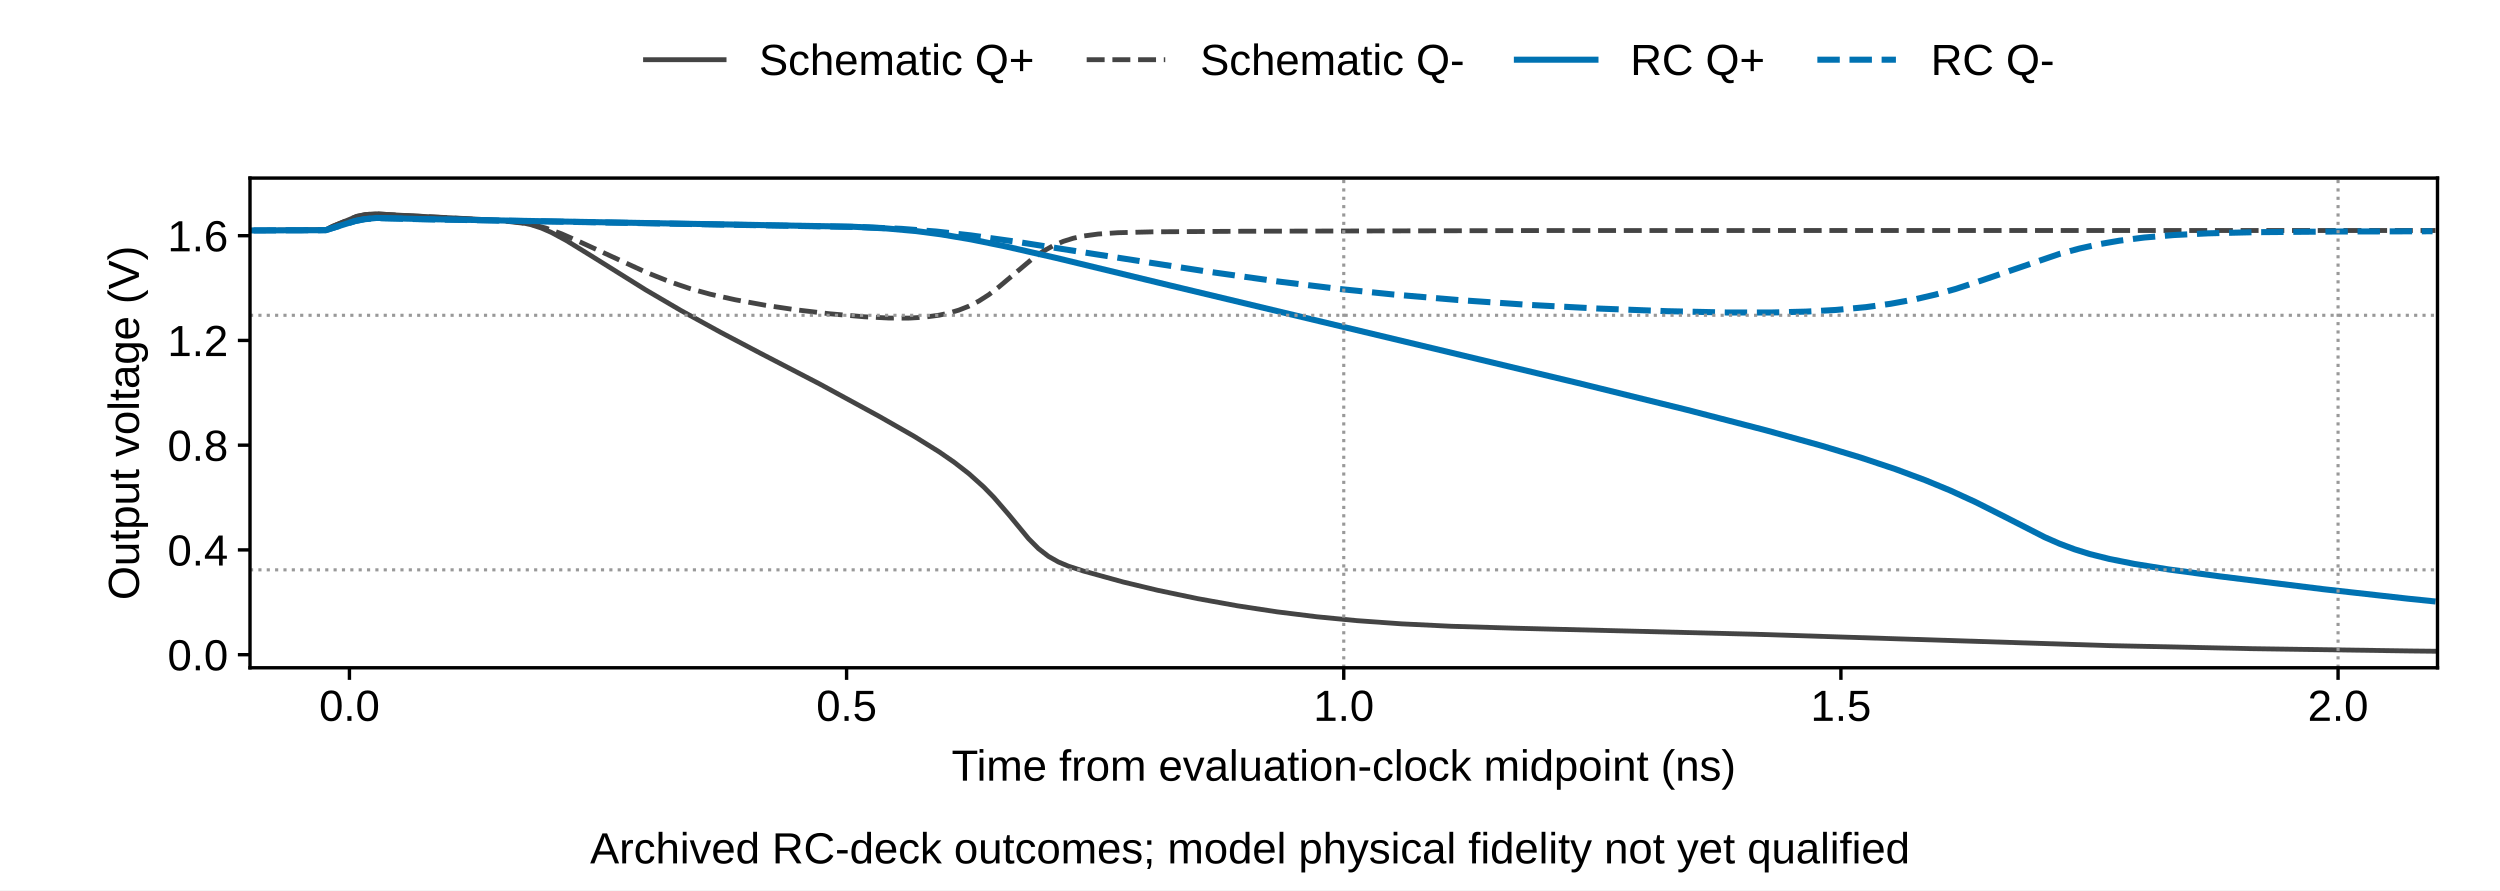
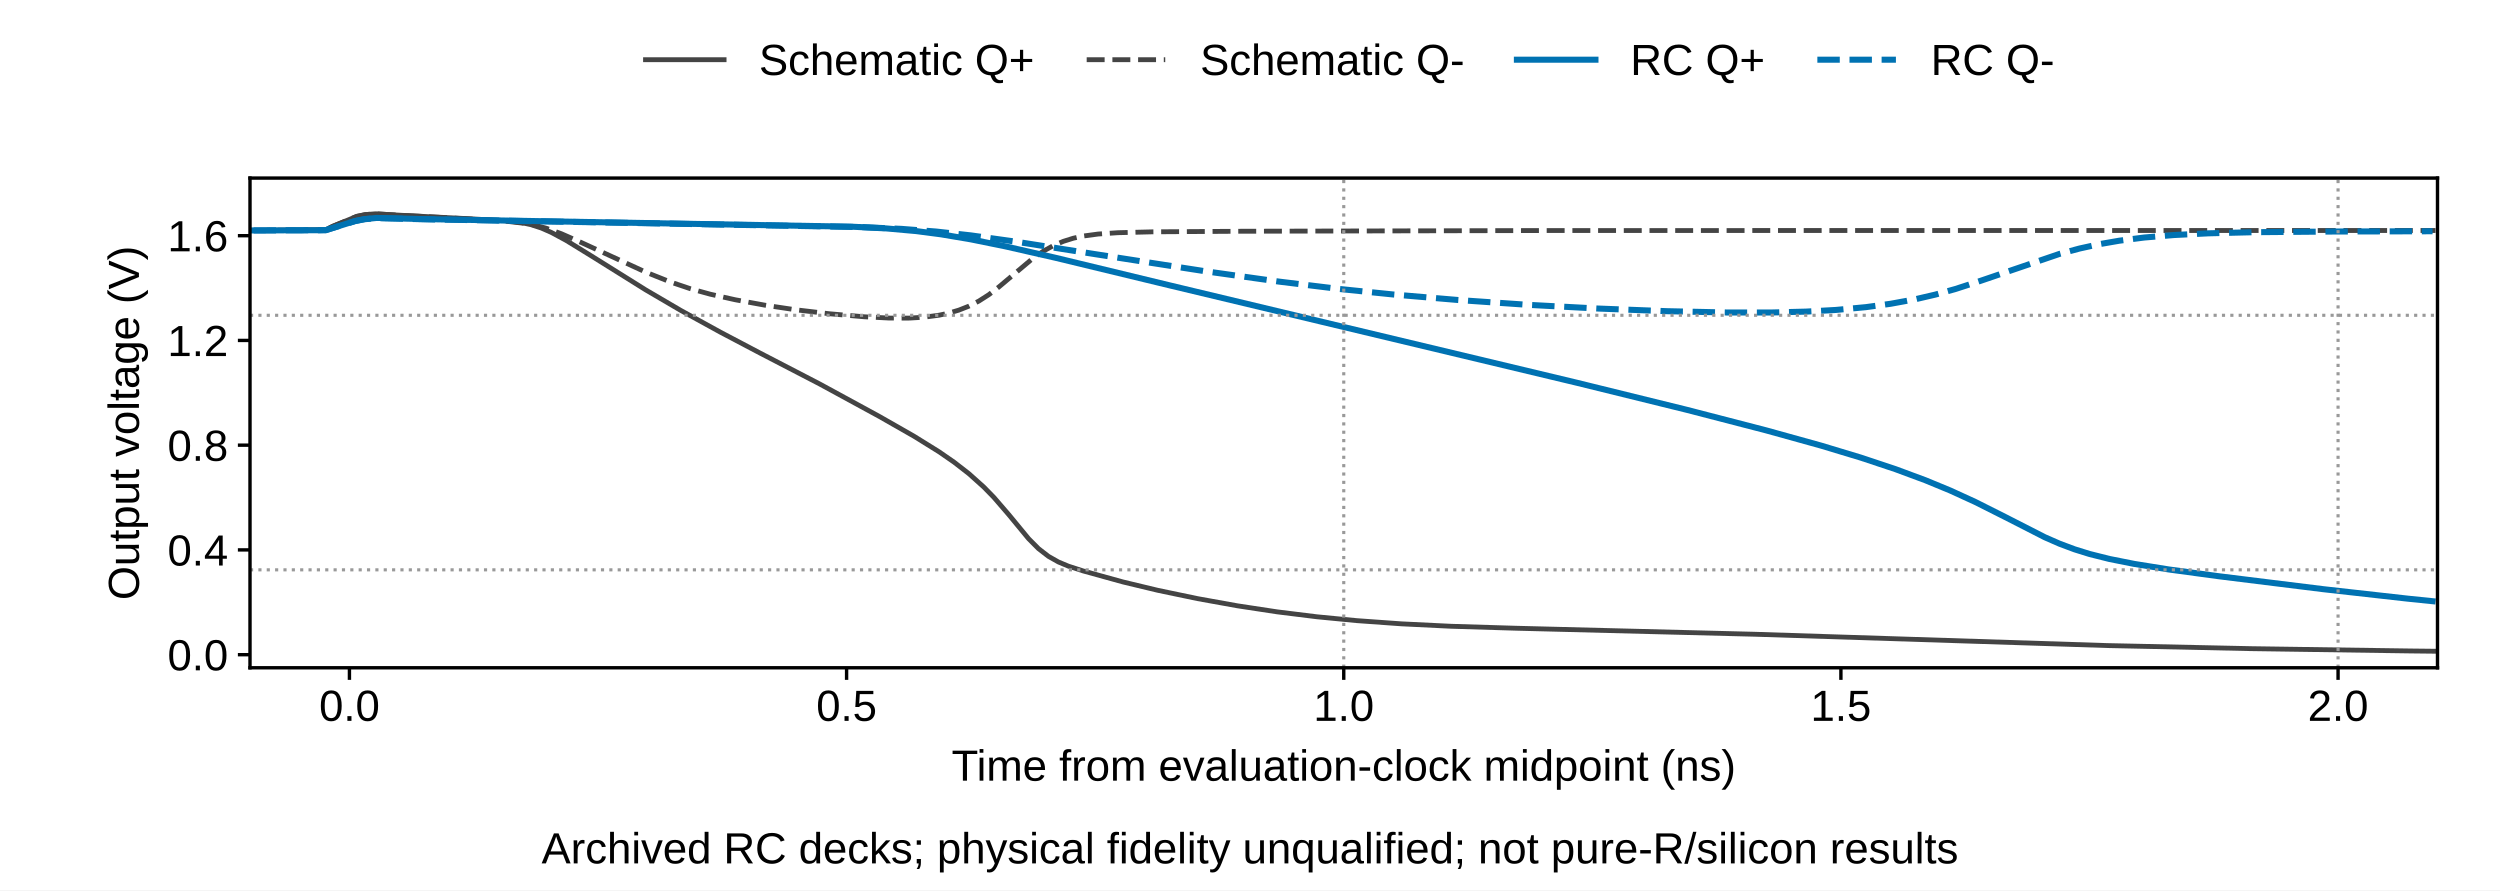
<svg xmlns="http://www.w3.org/2000/svg" xmlns:xlink="http://www.w3.org/1999/xlink" width="515.52pt" height="183.6pt" viewBox="0 0 515.52 183.6" version="1.1">
  <defs>
    <style type="text/css">*{stroke-linejoin: round; stroke-linecap: butt}</style>
  </defs>
  <g id="figure_1">
    <g id="patch_1">
      <path d="M 0 183.6  L 515.52 183.6  L 515.52 0  L 0 0  z " style="fill: #ffffff" />
    </g>
    <g id="axes_1">
      <g id="patch_2">
        <path d="M 51.552 137.7  L 502.632 137.7  L 502.632 36.72  L 51.552 36.72  z " style="fill: #ffffff" />
      </g>
      <g id="matplotlib.axis_1">
        <g id="xtick_1">
          <g id="line2d_1">
            <defs>
              <path id="m169f136b70" d="M 0 0  L 0 2.5  " style="stroke: #000000; stroke-width: 0.7" />
            </defs>
            <g>
              <use xlink:href="#m169f136b70" x="72.056" y="137.7" style="stroke: #000000; stroke-width: 0.7" />
            </g>
          </g>
          <g id="text_1">
            <text style="font-size: 9px; font-family: 'Arial'; text-anchor: middle" x="72.056" y="148.642" transform="rotate(-0 72.05564 148.642)">0.0</text>
          </g>
        </g>
        <g id="xtick_2">
          <g id="line2d_2">
            <g>
              <use xlink:href="#m169f136b70" x="174.574" y="137.7" style="stroke: #000000; stroke-width: 0.7" />
            </g>
          </g>
          <g id="text_2">
            <text style="font-size: 9px; font-family: 'Arial'; text-anchor: middle" x="174.574" y="148.642" transform="rotate(-0 174.5738 148.642)">0.5</text>
          </g>
        </g>
        <g id="xtick_3">
          <g id="line2d_3">
            <g>
              <use xlink:href="#m169f136b70" x="277.092" y="137.7" style="stroke: #000000; stroke-width: 0.7" />
            </g>
          </g>
          <g id="text_3">
            <text style="font-size: 9px; font-family: 'Arial'; text-anchor: middle" x="277.092" y="148.642" transform="rotate(-0 277.092 148.642)">1.0</text>
          </g>
        </g>
        <g id="xtick_4">
          <g id="line2d_4">
            <g>
              <use xlink:href="#m169f136b70" x="379.61" y="137.7" style="stroke: #000000; stroke-width: 0.7" />
            </g>
          </g>
          <g id="text_4">
            <text style="font-size: 9px; font-family: 'Arial'; text-anchor: middle" x="379.61" y="148.642" transform="rotate(-0 379.6102 148.642)">1.5</text>
          </g>
        </g>
        <g id="xtick_5">
          <g id="line2d_5">
            <g>
              <use xlink:href="#m169f136b70" x="482.128" y="137.7" style="stroke: #000000; stroke-width: 0.7" />
            </g>
          </g>
          <g id="text_5">
            <text style="font-size: 9px; font-family: 'Arial'; text-anchor: middle" x="482.128" y="148.642" transform="rotate(-0 482.1284 148.642)">2.0</text>
          </g>
        </g>
        <g id="text_6">
          <text style="font-size: 9px; font-family: 'Arial'; text-anchor: middle" x="277.092" y="160.982" transform="rotate(-0 277.092 160.9825)">Time from evaluation-clock midpoint (ns)</text>
        </g>
      </g>
      <g id="matplotlib.axis_2">
        <g id="ytick_1">
          <g id="line2d_6">
            <defs>
              <path id="m5eb681ece0" d="M 0 0  L -2.5 0  " style="stroke: #000000; stroke-width: 0.7" />
            </defs>
            <g>
              <use xlink:href="#m5eb681ece0" x="51.552" y="135" style="stroke: #000000; stroke-width: 0.7" />
            </g>
          </g>
          <g id="text_7">
            <text style="font-size: 9px; font-family: 'Arial'; text-anchor: end" x="47.052" y="138.221" transform="rotate(-0 47.052 138.221)">0.0</text>
          </g>
        </g>
        <g id="ytick_2">
          <g id="line2d_7">
            <g>
              <use xlink:href="#m5eb681ece0" x="51.552" y="113.4" style="stroke: #000000; stroke-width: 0.7" />
            </g>
          </g>
          <g id="text_8">
            <text style="font-size: 9px; font-family: 'Arial'; text-anchor: end" x="47.052" y="116.621" transform="rotate(-0 47.052 116.621)">0.4</text>
          </g>
        </g>
        <g id="ytick_3">
          <g id="line2d_8">
            <g>
              <use xlink:href="#m5eb681ece0" x="51.552" y="91.8" style="stroke: #000000; stroke-width: 0.7" />
            </g>
          </g>
          <g id="text_9">
            <text style="font-size: 9px; font-family: 'Arial'; text-anchor: end" x="47.052" y="95.021" transform="rotate(-0 47.052 95.02102)">0.8</text>
          </g>
        </g>
        <g id="ytick_4">
          <g id="line2d_9">
            <g>
              <use xlink:href="#m5eb681ece0" x="51.552" y="70.2" style="stroke: #000000; stroke-width: 0.7" />
            </g>
          </g>
          <g id="text_10">
            <text style="font-size: 9px; font-family: 'Arial'; text-anchor: end" x="47.052" y="73.421" transform="rotate(-0 47.052 73.42102)">1.2</text>
          </g>
        </g>
        <g id="ytick_5">
          <g id="line2d_10">
            <g>
              <use xlink:href="#m5eb681ece0" x="51.552" y="48.6" style="stroke: #000000; stroke-width: 0.7" />
            </g>
          </g>
          <g id="text_11">
            <text style="font-size: 9px; font-family: 'Arial'; text-anchor: end" x="47.052" y="51.821" transform="rotate(-0 47.052 51.82102)">1.6</text>
          </g>
        </g>
        <g id="text_12">
          <text style="font-size: 9px; font-family: 'Arial'; text-anchor: middle" x="28.648" y="87.21" transform="rotate(-90 28.64778 87.21)">Output voltage (V)</text>
        </g>
      </g>
      <g id="line2d_11">
        <path d="M 51.999 47.52  L 67.113 47.412  L 68.587 46.676  L 73.584 44.612  L 75.357 44.25  L 77.457 44.087  L 82.924 44.402  L 96.251 45.08  L 104.453 45.531  L 107.528 45.904  L 109.579 46.352  L 111.629 47.027  L 113.68 47.925  L 116.755 49.583  L 121.881 52.735  L 133.158 59.782  L 140.334 63.984  L 148.536 68.49  L 156.737 72.809  L 169.039 79.186  L 181.342 85.884  L 188.518 89.98  L 193.644 93.166  L 196.719 95.291  L 199.795 97.677  L 202.87 100.434  L 204.921 102.534  L 207.996 106.098  L 212.097 111.074  L 214.147 113.136  L 216.198 114.721  L 218.248 115.881  L 220.298 116.741  L 223.374 117.738  L 231.575 120.006  L 238.752 121.729  L 246.953 123.443  L 255.155 124.921  L 263.356 126.169  L 271.558 127.185  L 279.759 127.979  L 288.986 128.64  L 299.237 129.142  L 312.565 129.545  L 361.774 130.785  L 434.561 133.122  L 464.292 133.758  L 497.098 134.235  L 502.223 134.292  L 502.223 134.292  " clip-path="url(#p6e0562fee1)" style="fill: none; stroke: #444444; stroke-linecap: square" />
      </g>
      <g id="line2d_12">
        <path d="M 51.999 47.52  L 67.113 47.412  L 68.587 46.676  L 73.584 44.612  L 75.357 44.25  L 77.457 44.088  L 82.924 44.414  L 97.277 45.172  L 104.453 45.631  L 108.554 46.102  L 110.604 46.504  L 112.654 47.067  L 115.73 48.185  L 119.831 49.989  L 133.158 56.117  L 138.284 58.162  L 142.385 59.545  L 146.485 60.673  L 151.611 61.813  L 157.762 62.937  L 163.913 63.857  L 171.09 64.705  L 178.266 65.326  L 183.392 65.586  L 187.493 65.593  L 190.568 65.411  L 193.644 64.997  L 195.694 64.553  L 197.744 63.942  L 199.795 63.131  L 201.845 62.085  L 203.896 60.772  L 205.946 59.197  L 213.122 53.154  L 215.173 51.772  L 217.223 50.642  L 219.273 49.766  L 221.324 49.123  L 223.374 48.673  L 226.45 48.259  L 230.55 47.985  L 237.727 47.805  L 256.18 47.685  L 318.716 47.538  L 502.223 47.529  L 502.223 47.529  " clip-path="url(#p6e0562fee1)" style="fill: none; stroke-dasharray: 3.7,1.6; stroke-dashoffset: 0; stroke: #444444" />
      </g>
      <g id="line2d_13">
        <path d="M 52.303 47.52  L 67.166 47.466  L 73.204 45.574  L 75.184 45.174  L 77.631 44.94  L 86.415 45.162  L 136.649 46.054  L 175.606 46.742  L 182.782 47.103  L 188.933 47.652  L 194.059 48.32  L 200.21 49.359  L 207.386 50.816  L 217.638 53.153  L 241.217 58.85  L 277.099 67.435  L 325.282 78.954  L 347.836 84.508  L 364.239 88.757  L 375.516 91.887  L 383.718 94.364  L 390.894 96.754  L 397.045 99.036  L 402.171 101.153  L 407.297 103.499  L 413.448 106.591  L 421.649 110.78  L 424.725 112.127  L 427.8 113.276  L 430.876 114.233  L 434.977 115.264  L 440.103 116.284  L 447.279 117.435  L 457.531 118.824  L 479.059 121.491  L 496.488 123.446  L 501.613 123.973  L 501.613 123.973  " clip-path="url(#p6e0562fee1)" style="fill: none; stroke: #0072b2; stroke-width: 1.25; stroke-linecap: square" />
      </g>
      <g id="line2d_14">
        <path d="M 52.303 47.52  L 67.166 47.467  L 73.204 45.598  L 75.184 45.207  L 77.631 44.98  L 87.44 45.214  L 136.649 46.087  L 177.656 46.828  L 185.857 47.194  L 193.034 47.746  L 200.21 48.541  L 209.437 49.827  L 225.84 52.409  L 248.394 55.913  L 263.771 58.072  L 276.073 59.575  L 287.35 60.731  L 300.678 61.865  L 315.03 62.853  L 329.383 63.617  L 343.735 64.169  L 356.038 64.436  L 365.264 64.44  L 372.441 64.256  L 378.592 63.912  L 384.743 63.338  L 389.869 62.64  L 394.995 61.699  L 399.095 60.745  L 403.196 59.604  L 408.322 57.939  L 424.725 52.344  L 428.826 51.247  L 432.926 50.344  L 437.027 49.633  L 442.153 48.979  L 448.304 48.463  L 455.48 48.11  L 464.707 47.884  L 481.11 47.743  L 501.613 47.686  L 501.613 47.686  " clip-path="url(#p6e0562fee1)" style="fill: none; stroke-dasharray: 4.625,2; stroke-dashoffset: 0; stroke: #0072b2; stroke-width: 1.25" />
      </g>
      <g id="line2d_15">
        <path d="M 51.552 117.504  L 502.632 117.504  " clip-path="url(#p6e0562fee1)" style="fill: none; stroke-dasharray: 0.65,1.073; stroke-dashoffset: 0; stroke: #999999; stroke-width: 0.65" />
      </g>
      <g id="line2d_16">
        <path d="M 51.552 65.016  L 502.632 65.016  " clip-path="url(#p6e0562fee1)" style="fill: none; stroke-dasharray: 0.65,1.073; stroke-dashoffset: 0; stroke: #999999; stroke-width: 0.65" />
      </g>
      <g id="line2d_17">
        <path d="M 277.092 137.7  L 277.092 36.72  " clip-path="url(#p6e0562fee1)" style="fill: none; stroke-dasharray: 0.65,1.073; stroke-dashoffset: 0; stroke: #999999; stroke-width: 0.65" />
      </g>
      <g id="line2d_18">
        <path d="M 482.128 137.7  L 482.128 36.72  " clip-path="url(#p6e0562fee1)" style="fill: none; stroke-dasharray: 0.65,1.073; stroke-dashoffset: 0; stroke: #999999; stroke-width: 0.65" />
      </g>
      <g id="patch_3">
        <path d="M 51.552 137.7  L 51.552 36.72  " style="fill: none; stroke: #000000; stroke-width: 0.7; stroke-linejoin: miter; stroke-linecap: square" />
      </g>
      <g id="patch_4">
        <path d="M 502.632 137.7  L 502.632 36.72  " style="fill: none; stroke: #000000; stroke-width: 0.7; stroke-linejoin: miter; stroke-linecap: square" />
      </g>
      <g id="patch_5">
        <path d="M 51.552 137.7  L 502.632 137.7  " style="fill: none; stroke: #000000; stroke-width: 0.7; stroke-linejoin: miter; stroke-linecap: square" />
      </g>
      <g id="patch_6">
        <path d="M 51.552 36.72  L 502.632 36.72  " style="fill: none; stroke: #000000; stroke-width: 0.7; stroke-linejoin: miter; stroke-linecap: square" />
      </g>
    </g>
    <g id="text_13">
-       <text style="font-size: 9px; font-family: 'Arial'; text-anchor: middle" x="257.76" y="178.034" transform="rotate(-0 257.76 178.0338)">Archived RC-deck outcomes; model physical fidelity not yet qualified</text>
+       <text style="font-size: 9px; font-family: 'Arial'; text-anchor: middle" x="257.76" y="178.034" transform="rotate(-0 257.76 178.0338)">Archived RC decks; physical fidelity unqualified; not pure-R/silicon results</text>
    </g>
    <g id="legend_1">
      <g id="line2d_19">
        <path d="M 133.112 12.31  L 141.212 12.31  L 149.312 12.31  " style="fill: none; stroke: #444444; stroke-linecap: square" />
      </g>
      <g id="text_14">
        <text style="font-size: 9px; font-family: 'Arial'; text-anchor: start" x="156.512" y="15.46" transform="rotate(-0 156.5124 15.46003)">Schematic Q+</text>
      </g>
      <g id="line2d_20">
        <path d="M 224.084 12.31  L 232.184 12.31  L 240.284 12.31  " style="fill: none; stroke-dasharray: 3.7,1.6; stroke-dashoffset: 0; stroke: #444444" />
      </g>
      <g id="text_15">
        <text style="font-size: 9px; font-family: 'Arial'; text-anchor: start" x="247.484" y="15.46" transform="rotate(-0 247.4841 15.46003)">Schematic Q-</text>
      </g>
      <g id="line2d_21">
        <path d="M 312.796 12.31  L 320.896 12.31  L 328.996 12.31  " style="fill: none; stroke: #0072b2; stroke-width: 1.25; stroke-linecap: square" />
      </g>
      <g id="text_16">
        <text style="font-size: 9px; font-family: 'Arial'; text-anchor: start" x="336.196" y="15.46" transform="rotate(-0 336.196 15.46003)">RC Q+</text>
      </g>
      <g id="line2d_22">
        <path d="M 374.753 12.31  L 382.853 12.31  L 390.953 12.31  " style="fill: none; stroke-dasharray: 4.625,2; stroke-dashoffset: 0; stroke: #0072b2; stroke-width: 1.25" />
      </g>
      <g id="text_17">
        <text style="font-size: 9px; font-family: 'Arial'; text-anchor: start" x="398.153" y="15.46" transform="rotate(-0 398.1525 15.46003)">RC Q-</text>
      </g>
    </g>
  </g>
  <defs>
    <clipPath id="p6e0562fee1">
      <rect x="51.552" y="36.72" width="451.08" height="100.98" />
    </clipPath>
  </defs>
</svg>
